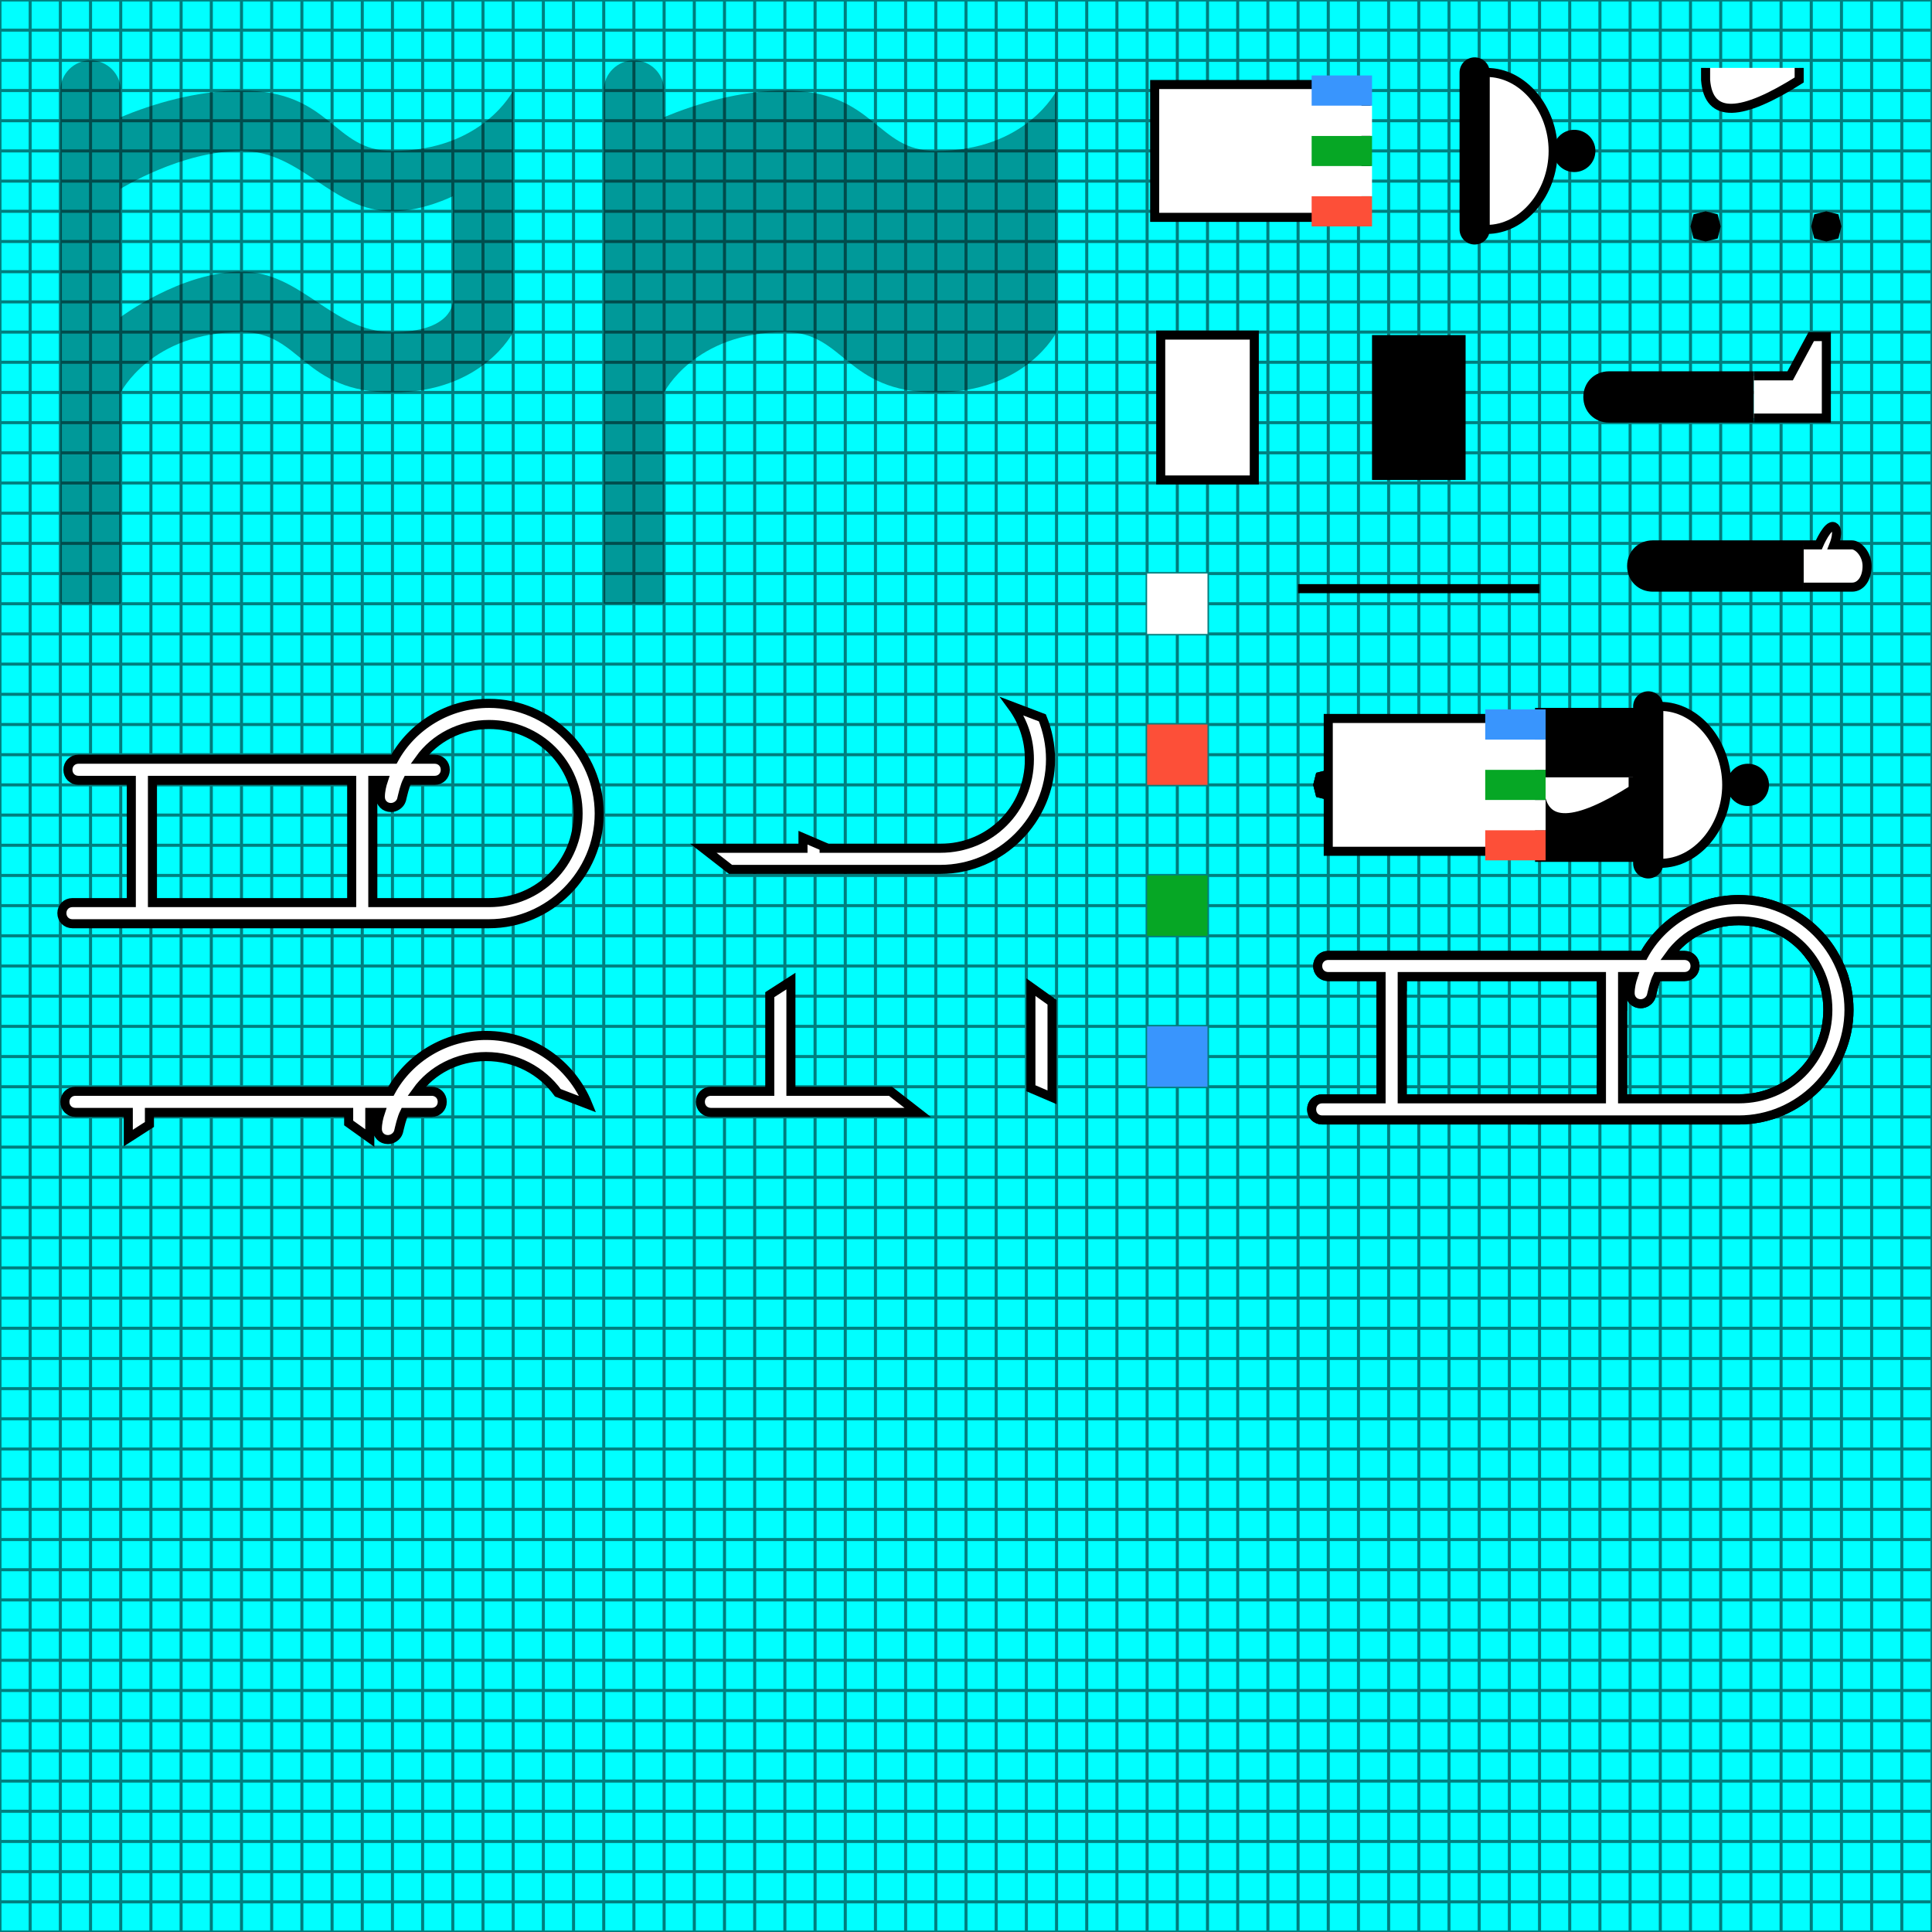
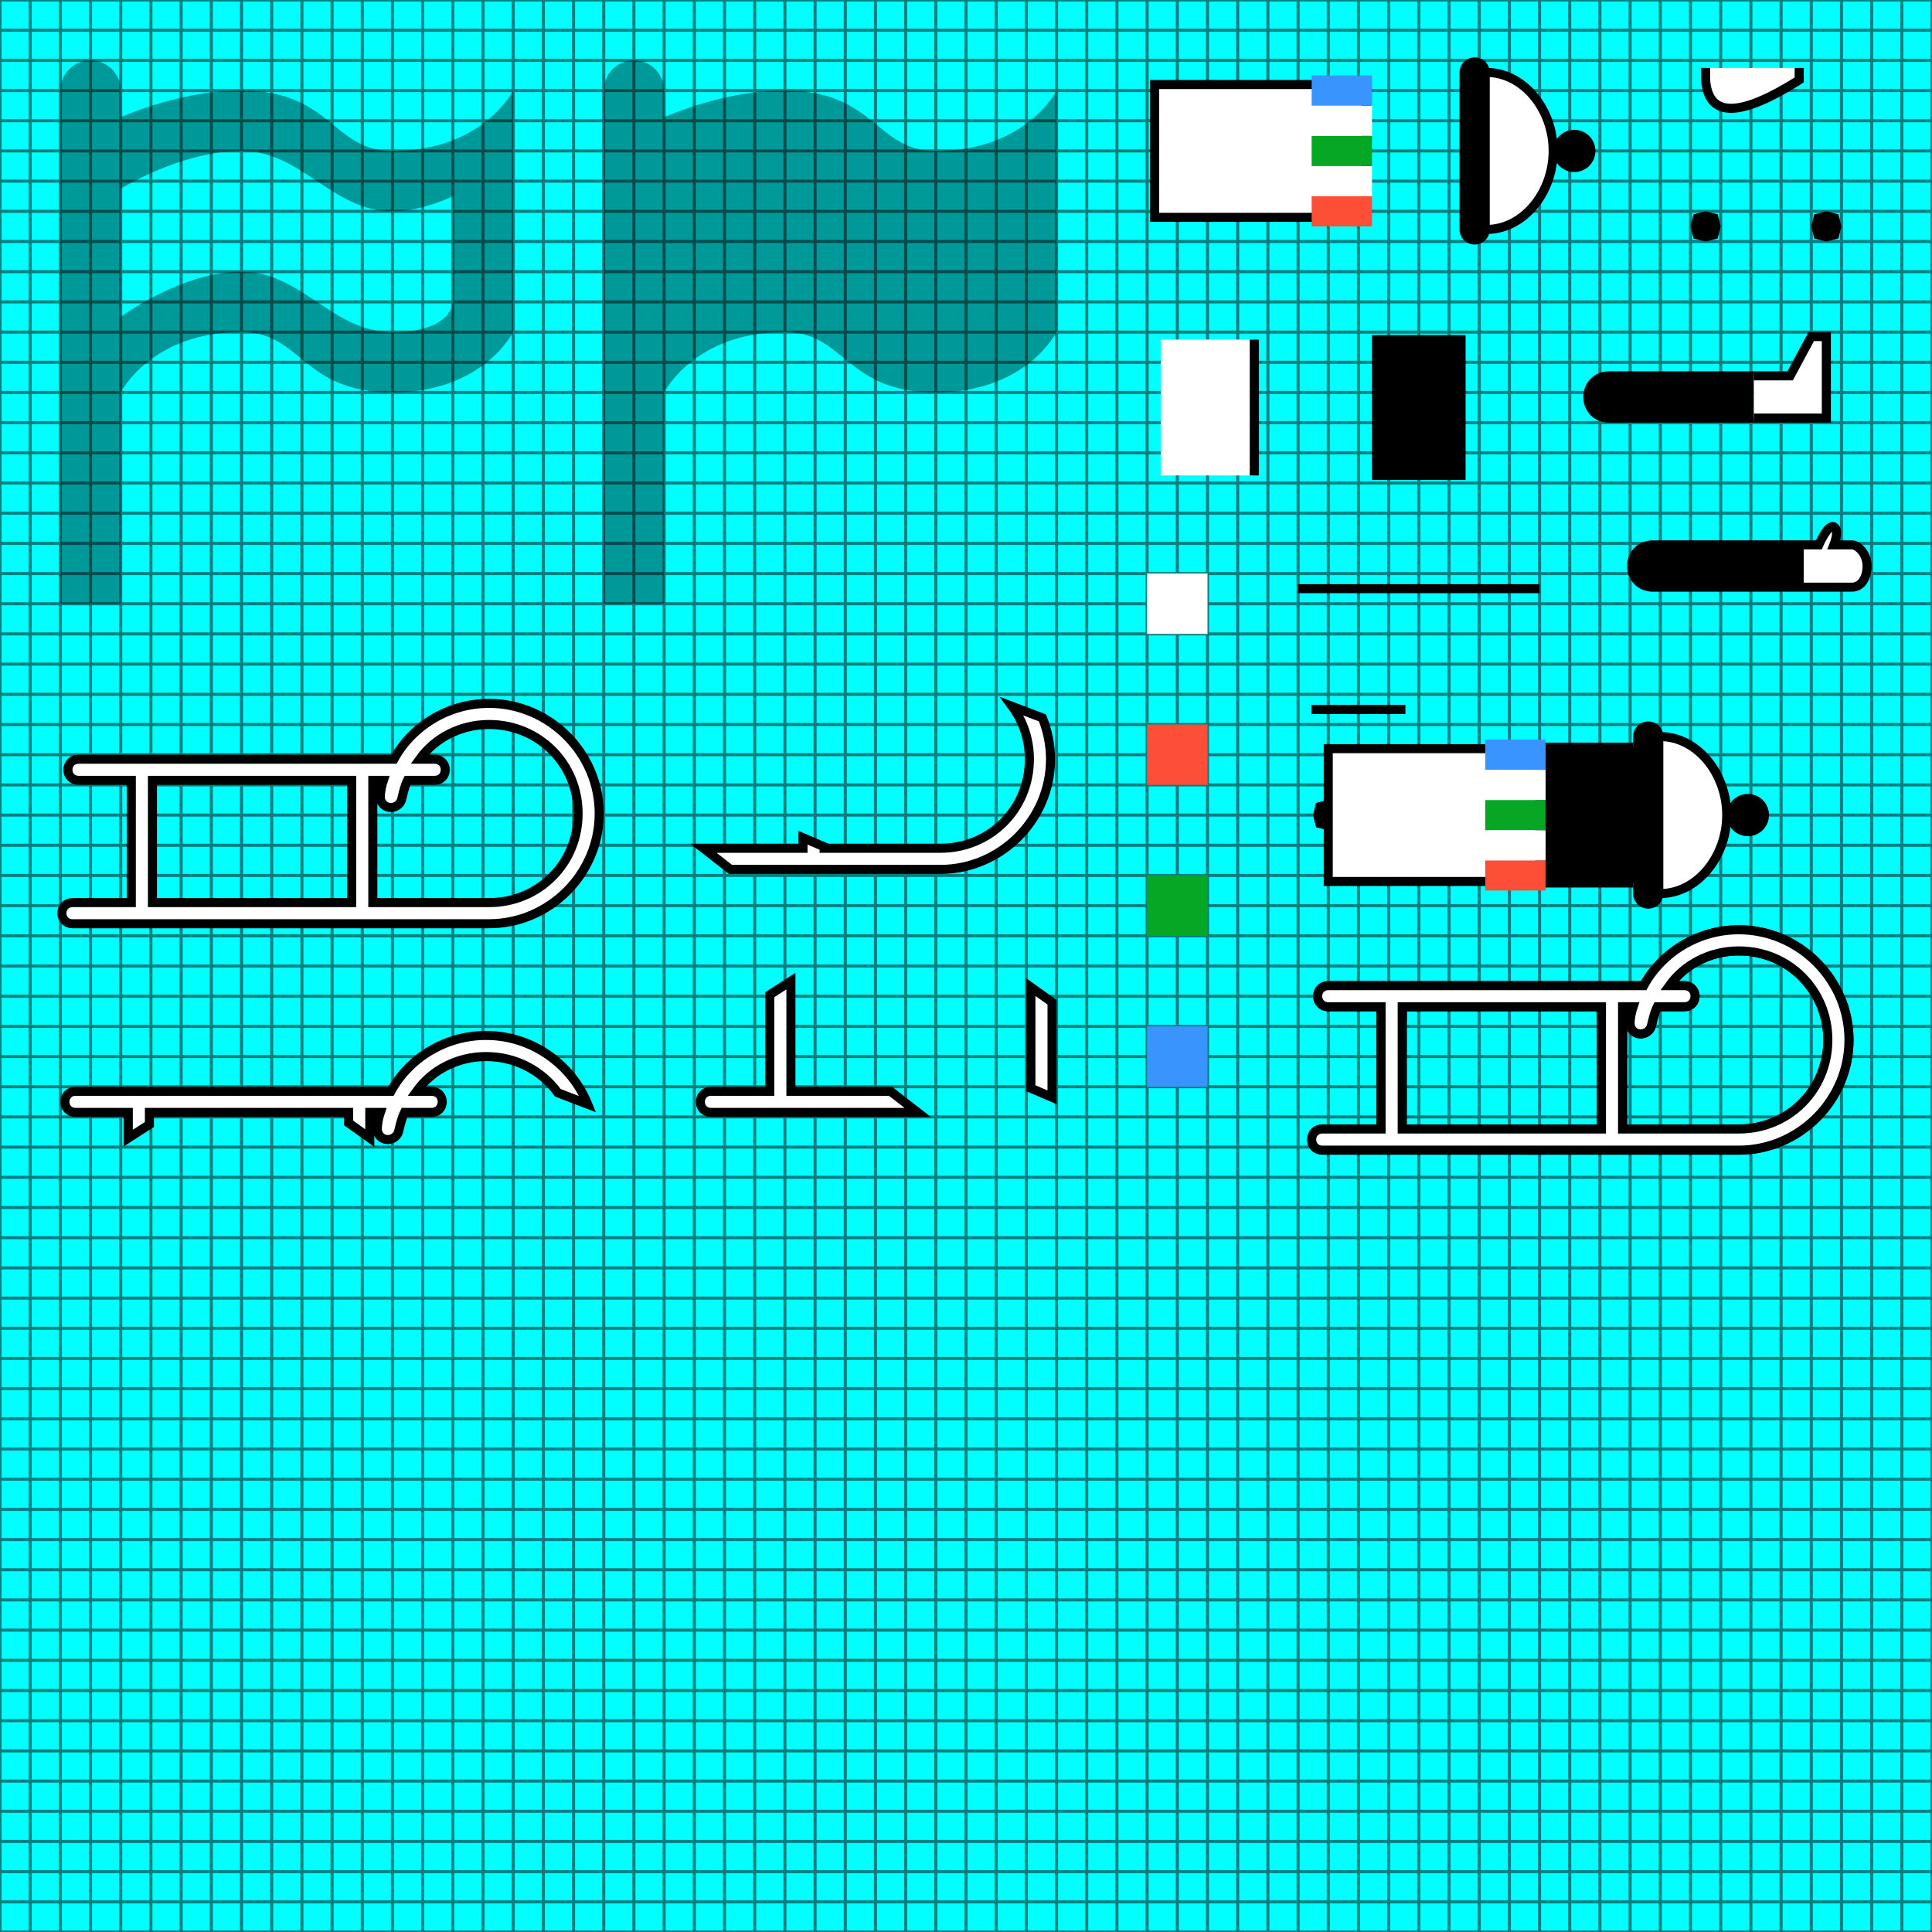
<svg xmlns="http://www.w3.org/2000/svg" xmlns:ns1="https://www.linerider.com" xmlns:xlink="http://www.w3.org/1999/xlink" width="64" height="64" viewBox="0 0 64 64" version="1.1">
  <style type="text/css">
    .lr-bbox {
      display: none;
      stroke-width: 0.2px;
      stroke: blue;
      fill: none;
    }
    .no-fill {
      fill: none;
    }
    .flag {
      fill: rgba(0,0,0,0.4);
    }
    .outline {
      stroke: black;
      stroke-width: 0.3;
    }
    .skin {
      fill: white;
    }
    .hair {
      fill: black;
    }
    .eye {
      fill: black;
    }
    .torso {
      fill: white;
    }
    .neck .odd {
      fill: white;
    }
    .scarf0 {
      fill: white;
    }
    .scarf1 {
      fill: #FD4F38;
    }
    .scarf3 {
      fill: #06A725;
    }
    .scarf5 {
      fill: #3995FD;
    }
    .hat .ball {
      fill: black;
    }
    .hat .top {
      fill: white;
    }
    .hat .bottom {
      stroke: black;
      stroke-width: 1;
      stroke-linecap: round;
    }
    .sled {
      fill: white;
    }
    .arm .sleeve {
      fill: black;
    }
    .arm .hand {
      fill: white;
    }
    .leg .pants {
      fill: black;
    }
    .leg .foot {
      fill: white;
    }
  </style>
  <g id="bg">
    <pattern id="grid" width="1" height="1" patternUnits="userSpaceOnUse">
      <rect width="1" height="1" fill="cyan" stroke="teal" stroke-width="0.1" />
    </pattern>
    <rect x="0" y="0" width="64" height="64" fill="url(#grid)" opacity="1">
      <animate id="ba" attributeName="opacity" from="0" to="1" begin="click" dur="0.1s" fill="freeze" />
    </rect>
    <g id="bbox" />
  </g>
  <g class="lr-entity" ns1:entity="flag">
    <defs>
      <path id="flag" class="flag" transform="translate(-6 -21)" d="M6,3A1,1 0 0,1 7,4V4.88C8.06,4.44 9.5,4 11,4C14,4 14,6 16,6C19,6 20,4 20,4V12C20,12 19,14 16,14C13,14 13,12 11,12C8,12 7,14 7,14V21H5V4A1,1 0 0,1 6,3Z" />
      <path id="start-flag" class="flag" transform="translate(-6 -21)" d="M6,3A1,1 0 0,1 7,4V4.88C8.06,4.44 9.5,4 11,4C14,4 14,6 16,6C19,6 20,4 20,4V12C20,12 19,14 16,14C13,14 13,12 11,12C8,12 7,14 7,14V21H5V4A1,1 0 0,1 6,3M7,7.25V11.5C7,11.5 9,10 11,10C13,10 14,12 16,12C18,12 18,11 18,11V7.5C18,7.5 17,8 16,8C14,8 13,6 11,6C9,6 7,7.25 7,7.25Z" />
    </defs>
    <g class="lr-sprite" ns1:anchor="START_FLAG">
      <use class="lr-anchor" x="3" y="20" xlink:href="#start-flag" />
    </g>
    <g class="lr-sprite" ns1:anchor="FLAG">
      <use class="lr-anchor" x="21" y="20" xlink:href="#flag" />
    </g>
  </g>
  <g class="lr-entity" ns1:entity="rider">
    <defs>
-       <rect id="head" class="outline skin" x="7" y="-2.4" width="3.1" height="4.8" />
+       <g id="head">
+         <rect class="skin" x="7" y="-2.25" width="3.1" height="4.5" />
+         <rect class="hair" x="9.95" y="-2.25" width="0.3" height="4.5" />
+       </g>
+       <rect id="face-outline" class="hair" x="7" y="-0.15" width="3.1" height="0.3" />
      <rect id="hair" y="-2.4" class="fill" width="3.1" height="4.8" />
      <polygon id="eye" points="0.4,-0.4 0,-0.5 -0.4,-0.4 -0.5,0 -0.4,0.4 0,0.5 0.4,0.4 0.5,0" />
      <path id="nose" class="outline skin" d="M 0 -0.25 v 0.4 c 0.1 1.3 1.2 1.2 3.1 0 v -0.4" />
      <g>
        <path id="sled-top" class="sled outline" d="M13.6-2.2c-1.35,0-2.55,0.75-3.15,1.85H0C-0.2-0.35-0.35-0.2-0.35,0S-0.2,0.35,0,0.35h1.75V1.2l0.7-0.45v-0.4h6.6V0.7l0.7,0.5V0.35h0.35C10.05,0.5,10,0.7,10,0.9c0,0.2,0.15,0.35,0.35,0.35c0.15,0,0.3-0.1,0.35-0.25c0.05-0.2,0.1-0.45,0.2-0.65h0.9c0.2,0,0.35-0.15,0.35-0.35S12-0.35,11.8-0.35h-0.5c0.5-0.7,1.35-1.15,2.3-1.15c0.99,0,1.85,0.47,2.38,1.2l0.99,0.38C16.43-1.25,15.12-2.2,13.6-2.2z" />
        <path id="sled-middle" class="sled outline" d="M9.75,1.2L9.05,0.7L9.05,4.05L9.75,4.35z" />
        <path id="sled-tail" class="sled outline" d="M2.45,4.4V0.75L1.75,1.2v3.2H-0.2c-0.2,0-0.35,0.15-0.35,0.35S-0.4,5.1-0.2,5.1h6.85l-0.9-0.7H2.45z" />
        <path id="sled-nose" class="sled outline" d="M15.98-0.3c0.36,0.49,0.57,1.09,0.57,1.75c0,1.65-1.3,2.95-2.95,2.95H9.75V4.35l-0.7-0.3V4.4h-3.3l0.9,0.7h6.95c2,0,3.65-1.65,3.65-3.65c0-0.48-0.1-0.95-0.27-1.37L15.98-0.3z" />
        <path id="sled" class="sled outline" d="M13.6-2.2c-1.35,0-2.55,0.75-3.15,1.85H0C-0.2-0.35-0.35-0.2-0.35,0S-0.2,0.35,0,0.35h1.75V4.4H-0.2c-0.2,0-0.35,0.15-0.35,0.35S-0.4,5.1-0.2,5.1h13.8c2,0,3.65-1.65,3.65-3.65S15.6-2.2,13.6-2.2zM9.05,4.4h-6.6V0.35h6.6V4.4z M13.6,4.4H9.75V0.35h0.35C10.05,0.5,10,0.7,10,0.9c0,0.2,0.15,0.35,0.35,0.35c0.15,0,0.3-0.1,0.35-0.25c0.05-0.2,0.1-0.45,0.2-0.65h0.9c0.2,0,0.35-0.15,0.35-0.35S12-0.35,11.8-0.35h-0.5c0.5-0.7,1.35-1.15,2.3-1.15c1.65,0,2.95,1.3,2.95,2.95C16.55,3.1,15.25,4.4,13.6,4.4z" />
      </g>
      <g id="arm" class="arm outline">
        <path class="sleeve" d="M5,0.7H0c-0.4,0-0.7-0.3-0.7-0.7S-0.4-0.7,0-0.7h5" />
        <path class="hand" d="M5-0.7h0.5c0,0,0.3-0.7,0.5-0.6c0.2,0.1,0,0.6,0,0.6s0.4,0,0.6,0c0.2,0,0.5,0.3,0.5,0.7c0,0.4-0.2,0.7-0.5,0.7c-0.5,0-1.6,0-1.6,0" />
      </g>
      <g id="leg" class="leg outline">
        <path class="pants" d="M4.8-0.7H0c-0.4,0-0.7,0.3-0.7,0.7S-0.4,0.7,0,0.7h4.8" />
        <path class="foot" d="M4.8,0.7h2.4l0-2.7L6.7-2L6-0.7H4.8" />
      </g>
      <g id="body">
        <rect class="torso outline" x="0" y="-2.2" width="7" height="4.4" />
        <g class="neck">
          <rect class="scarf1 even" stroke-width="0" x="5.2" y="1.5" width="2" height="1" />
          <rect class="scarf2 odd" stroke-width="0" x="5.2" y="0.5" width="2" height="1" />
          <rect class="scarf3 even" stroke-width="0" x="5.2" y="-0.5" width="2" height="1" />
          <rect class="scarf4 odd" stroke-width="0" x="5.2" y="-1.5" width="2" height="1" />
          <rect class="scarf5 even" stroke-width="0" x="5.2" y="-2.5" width="2" height="1" />
        </g>
        <g class="hat">
          <path class="top outline" d="M11-2.6h-0.4v5.2H11c1.2,0,2.2-1.2,2.2-2.6S12.2-2.6,11-2.6z" />
          <path class="bottom" d="M10.6-2.6 v5.2" />
          <circle class="ball" cx="13.9" cy="0" r="0.7" />
        </g>
      </g>
      <rect id="scarf0" class="scarf0" x="0" y="-1" width="2" height="2" />
      <rect id="scarf1" class="scarf1" x="0" y="-1" width="2" height="2" />
      <rect id="scarf3" class="scarf3" x="0" y="-1" width="2" height="2" />
      <rect id="scarf5" class="scarf5" x="0" y="-1" width="2" height="2" />
    </defs>
-     <g class="lr-sprite lr-stretch" ns1:anchor="SHOULDER" ns1:lookAt="SCARF_0" id="base-scarf">
+     <g class="lr-sprite" ns1:anchor="SHOULDER" ns1:lookAt="SCARF_0" id="base-scarf">
      <use class="lr-anchor" x="38" y="20" xlink:href="#scarf0" />
    </g>
    <g class="lr-sprite" ns1:copy="base-scarf" ns1:anchor="SCARF_0" ns1:lookAt="SCARF_1" />
-     <g class="lr-sprite lr-stretch" ns1:anchor="SCARF_1" ns1:lookAt="SCARF_2">
+     <g class="lr-sprite" ns1:anchor="SCARF_1" ns1:lookAt="SCARF_2">
      <use class="lr-anchor" x="38" y="25" xlink:href="#scarf1" />
    </g>
    <g class="lr-sprite" ns1:copy="base-scarf" ns1:anchor="SCARF_2" ns1:lookAt="SCARF_3" />
-     <g class="lr-sprite lr-stretch" ns1:anchor="SCARF_3" ns1:lookAt="SCARF_4">
+     <g class="lr-sprite" ns1:anchor="SCARF_3" ns1:lookAt="SCARF_4">
      <use class="lr-anchor" x="38" y="30" xlink:href="#scarf3" />
    </g>
    <g class="lr-sprite" ns1:copy="base-scarf" ns1:anchor="SCARF_4" ns1:lookAt="SCARF_5" />
-     <g class="lr-sprite lr-stretch" ns1:anchor="SCARF_5" ns1:lookAt="SCARF_6">
+     <g class="lr-sprite" ns1:anchor="SCARF_5" ns1:lookAt="SCARF_6">
      <use class="lr-anchor" x="38" y="35" xlink:href="#scarf5" />
    </g>
    <g class="lr-sprite" ns1:anchor="PEG" ns1:lookAt="STRING" ns1:bbox="0.15 0.15 0.2 0.25">
      <use class="lr-anchor" x="2.5" y="36.5" xlink:href="#sled-top-base" />
      <defs>
        <use id="sled-top-base" xlink:href="#sled-top">
          <animate repeatCount="indefinite" begin="ba.end" dur="2s" ns1:param="broken" attributeName="opacity" values="0; 1; 1" keyTimes="0; 0.01; 1" />
        </use>
      </defs>
    </g>
    <g class="lr-sprite" ns1:anchor="PEG" ns1:lookAt="STRING" ns1:bbox="0.3 0.15 0.25 0.15">
      <use class="lr-anchor" x="25.1" y="32" xlink:href="#sled-middle-base" />
      <defs>
        <use id="sled-middle-base" xlink:href="#sled-middle">
          <animateTransform attributeName="transform" additive="sum" repeatCount="indefinite" begin="ba.end" dur="2s" ns1:param="broken" type="rotate" values="0 9.5 0.7; 0 9.5 0.7; 75 9.5 0.7" keyTimes="0; 0.02; 1" />
          <animate repeatCount="indefinite" begin="ba.end" dur="2s" ns1:param="broken" attributeName="opacity" values="0; 1; 1" keyTimes="0; 0.01; 1" />
        </use>
      </defs>
    </g>
    <g class="lr-sprite" ns1:anchor="PEG" ns1:lookAt="STRING" ns1:bbox="0.3 0.15 0.15 0.45">
      <use class="lr-anchor" x="23.75" y="31.75" xlink:href="#sled-tail-base" />
      <defs>
        <use id="sled-tail-base" xlink:href="#sled-tail">
          <animateTransform attributeName="transform" additive="sum" repeatCount="indefinite" begin="ba.end" dur="2s" ns1:param="broken" type="rotate" values="0 -1 3; 0 -1 3; -20 -1 3" keyTimes="0; 0.02; 1" />
          <animate repeatCount="indefinite" begin="ba.end" dur="2s" ns1:param="broken" attributeName="opacity" values="0; 1; 1" keyTimes="0; 0.01; 1" />
        </use>
      </defs>
    </g>
    <g class="lr-sprite" ns1:anchor="PEG" ns1:lookAt="STRING" ns1:bbox="0.35 0.45 0.15 0.15">
      <use class="lr-anchor" x="17.55" y="23.7" xlink:href="#sled-nose-base" />
      <defs>
        <use id="sled-nose-base" xlink:href="#sled-nose">
          <animateTransform attributeName="transform" additive="sum" repeatCount="indefinite" begin="ba.end" dur="2s" ns1:param="broken" type="rotate" values="0 16 0; 0 16 0; 17 16 0" keyTimes="0; 0.02; 1" />
          <animate repeatCount="indefinite" begin="ba.end" dur="2s" ns1:param="broken" attributeName="opacity" values="0; 1; 1" keyTimes="0; 0.01; 1" />
        </use>
      </defs>
    </g>
    <g class="lr-sprite" ns1:anchor="PEG" ns1:lookAt="STRING" ns1:bbox="0.15 0.15 0.15 0.15" ns1:cam="sled">
      <use class="lr-anchor" x="2.6" y="25.5" xlink:href="#sled-base" />
      <defs>
        <use id="sled-base" xlink:href="#sled">
          <animate repeatCount="indefinite" begin="ba.end" dur="2s" ns1:param="broken" attributeName="opacity" values="1; 1; 0; 0" keyTimes="0; 0.01; 0.02; 1" />
        </use>
      </defs>
    </g>
    <g class="lr-sprite lr-stretch" ns1:anchor="LHAND" ns1:lookAt="STRING" id="base-string" ns1:bbox="0.15 0 0.15 -0.001">
      <use class="lr-anchor" x="43" y="19.5" xlink:href="#string" />
      <defs>
        <line id="string" x1="0" y1="0" x2="8" y2="0" stroke-width="0.3" stroke="black">
          <animateTransform attributeName="transform" additive="sum" repeatCount="indefinite" begin="ba.end" dur="2s" ns1:param="crashed" type="translate" values="0 0; 8 0" keyTimes="0; 1" />
          <animateTransform attributeName="transform" additive="sum" repeatCount="indefinite" begin="ba.end" dur="2s" ns1:param="crashed" type="scale" values="1 1; 0 1" keyTimes="0; 1" />
        </line>
      </defs>
    </g>
    <g class="lr-sprite" ns1:anchor="SHOULDER" ns1:lookAt="LHAND" id="base-arm" ns1:bbox="0.15 0.15 0.15 0.15" ns1:cam="rider">
      <use class="lr-anchor" x="54.75" y="18.75" xlink:href="#arm" />
    </g>
    <g class="lr-sprite" ns1:anchor="BUTT" ns1:lookAt="LFOOT" id="base-leg" ns1:bbox="0.15 0.15 0.15 0.15" ns1:cam="rider">
      <use class="lr-anchor" x="53.3" y="13.15" xlink:href="#leg" />
    </g>
    <g class="lr-sprite" ns1:copy="base-leg" ns1:anchor="BUTT" ns1:lookAt="RFOOT" ns1:cam="rider" />
-     <g class="lr-sprite" ns1:anchor="BUTT" ns1:lookAt="SHOULDER" ns1:bbox="0.15 0.15 0.15 0.15">
+     <g class="lr-sprite" ns1:anchor="BUTT" ns1:lookAt="SHOULDER">
      <use class="lr-anchor" x="31.45" y="13.5" xlink:href="#head" />
    </g>
    <g class="lr-sprite" ns1:anchor="BUTT" ns1:lookAt="SHOULDER">
-       <use class="lr-anchor" x="38.45" y="13.5" xlink:href="#hair-base" />
-       <defs>
-         <use id="hair-base" xlink:href="#hair" transform="translate(7 0)">
-           <animateTransform attributeName="transform" additive="sum" repeatCount="indefinite" begin="ba.end" dur="8s" ns1:param="rotation" type="translate" values="0 0; 0 -2.4; 0 2.4; 0 0" keyTimes="0; 0.45; 0.55; 1" />
-           <animateTransform attributeName="transform" additive="sum" repeatCount="indefinite" begin="ba.end" dur="8s" ns1:param="rotation" type="scale" values="1 1; 1 0; 1 0; 1 1" keyTimes="0; 0.45; 0.55; 1" />
+       <use class="lr-anchor" x="36.45" y="23.5" xlink:href="#left-face-outline" />
+       <defs>
+         <use id="left-face-outline" xlink:href="#face-outline">
+           <animateTransform attributeName="transform" additive="sum" repeatCount="indefinite" begin="ba.end" dur="8s" ns1:param="rotation" type="translate" values="0 -2.4; 0 -2.4; 0 -2.25; 0 -2.25; 0 -2.4" keyTimes="0; 0.5; 0.55; 0.95; 1" />
+           <animateTransform attributeName="transform" additive="sum" repeatCount="indefinite" begin="ba.end" dur="8s" ns1:param="rotation" type="scale" values="1 1; 1 1; 1 0; 1 0; 1 1" keyTimes="0; 0.5; 0.55; 0.95; 1" />
+         </use>
+       </defs>
+     </g>
+     <g class="lr-sprite" ns1:anchor="BUTT" ns1:lookAt="SHOULDER">
+       <use class="lr-anchor" x="36.45" y="23.5" xlink:href="#right-face-outline" />
+       <defs>
+         <use id="right-face-outline" xlink:href="#face-outline">
+           <animateTransform attributeName="transform" additive="sum" repeatCount="indefinite" begin="ba.end" dur="8s" ns1:param="rotation" type="translate" values="0 2.4; 0 2.25; 0 2.25; 0 2.4; 0 2.4" keyTimes="0; 0.05; 0.45; 0.5; 1" />
+           <animateTransform attributeName="transform" additive="sum" repeatCount="indefinite" begin="ba.end" dur="8s" ns1:param="rotation" type="scale" values="1 1; 1 0; 1 0; 1 1; 1 1" keyTimes="0; 0.05; 0.45; 0.5; 1" />
        </use>
      </defs>
    </g>
    <g class="lr-sprite" ns1:anchor="BUTT" ns1:lookAt="SHOULDER" ns1:bbox="0 0.15 0 0.15">
      <use class="lr-anchor" x="49.5" y="2.5" xlink:href="#nose-base" />
      <defs>
        <use id="nose-base" xlink:href="#nose" transform="translate(7 0)">
          <animateTransform attributeName="transform" additive="sum" repeatCount="indefinite" begin="ba.end" dur="8s" ns1:param="rotation" type="translate" values="0 2.25; 0 2.25; 0 -2.25; 0 -2.25" keyTimes="0; 0.5; 0.5; 1" />
          <animateTransform attributeName="transform" additive="sum" repeatCount="indefinite" begin="ba.end" dur="8s" ns1:param="rotation" type="scale" values="1 0; 1 1; 1 0; 1 0; 1 -1; 1 0" keyTimes="0; 0.25; 0.5; 0.5; 0.75; 1" />
        </use>
      </defs>
    </g>
    <g class="lr-sprite" ns1:anchor="BUTT" ns1:lookAt="SHOULDER">
      <use class="lr-anchor" x="56.5" y="7.5" xlink:href="#left-eye" />
      <defs>
        <use id="left-eye" xlink:href="#eye">
          <animateTransform attributeName="transform" additive="sum" repeatCount="indefinite" begin="ba.end" dur="8s" ns1:param="rotation" type="translate" values="8.5 4; 8.5 -6.4" keyTimes="0; 1" />
          <animateTransform attributeName="transform" additive="sum" repeatCount="indefinite" begin="ba.end" dur="8s" ns1:param="rotation" type="translate" values="0 -0.5; 0 -0.5; 0 0.5; 0 0.5" keyTimes="0; 0.5; 0.5; 1" />
          <animateTransform attributeName="transform" additive="sum" repeatCount="indefinite" begin="ba.end" dur="8s" ns1:param="rotation" type="scale" values="1 0; 1 0; 1 1; 1 1; 1 0; 1 0" keyTimes="0; 0.09; 0.16; 0.56; 0.73; 1" />
          <animateTransform attributeName="transform" additive="sum" repeatCount="indefinite" begin="ba.end" dur="8s" ns1:param="rotation" type="translate" values="0 0.5; 0 0.5; 0 -0.5; 0 -0.5" keyTimes="0; 0.5; 0.5; 1" />
          <animateTransform attributeName="transform" additive="sum" repeatCount="indefinite" begin="ba.end" dur="1s" ns1:param="blinking" type="scale" values="1 1; 0.5 1.3" keyTimes="0; 1" />
        </use>
      </defs>
    </g>
    <g class="lr-sprite" ns1:anchor="BUTT" ns1:lookAt="SHOULDER">
      <use class="lr-anchor" x="60.5" y="7.5" xlink:href="#right-eye" />
      <defs>
        <use id="right-eye" xlink:href="#eye">
          <animateTransform attributeName="transform" additive="sum" repeatCount="indefinite" begin="ba.end" dur="8s" ns1:param="rotation" type="translate" values="8.5 6.4; 8.5 -4" keyTimes="0; 1" />
          <animateTransform attributeName="transform" additive="sum" repeatCount="indefinite" begin="ba.end" dur="8s" ns1:param="rotation" type="translate" values="0 -0.5; 0 -0.5; 0 0.5; 0 0.5" keyTimes="0; 0.5; 0.5; 1" />
          <animateTransform attributeName="transform" additive="sum" repeatCount="indefinite" begin="ba.end" dur="8s" ns1:param="rotation" type="scale" values="1 0; 1 0; 1 1; 1 1; 1 0; 1 0" keyTimes="0; 0.27; 0.44; 0.84; 0.91; 1" />
          <animateTransform attributeName="transform" additive="sum" repeatCount="indefinite" begin="ba.end" dur="8s" ns1:param="rotation" type="translate" values="0 0.5; 0 0.5; 0 -0.5; 0 -0.5" keyTimes="0; 0.5; 0.5; 1" />
          <animateTransform attributeName="transform" additive="sum" repeatCount="indefinite" begin="ba.end" dur="1s" ns1:param="blinking" type="scale" values="1 1; 0.5 1.3" keyTimes="0; 1" />
        </use>
      </defs>
    </g>
+     <g class="lr-sprite" ns1:anchor="BUTT" ns1:lookAt="SHOULDER">
+       <use class="lr-anchor" x="38.45" y="13.5" xlink:href="#hair-base" />
+       <defs>
+         <use id="hair-base" xlink:href="#hair" transform="translate(7 0)">
+           <animateTransform attributeName="transform" additive="sum" repeatCount="indefinite" begin="ba.end" dur="8s" ns1:param="rotation" type="translate" values="0 0; 0 -2.4; 0 2.4; 0 0" keyTimes="0; 0.45; 0.55; 1" />
+           <animateTransform attributeName="transform" additive="sum" repeatCount="indefinite" begin="ba.end" dur="8s" ns1:param="rotation" type="scale" values="1 1; 1 0; 1 0; 1 1" keyTimes="0; 0.45; 0.55; 1" />
+         </use>
+       </defs>
+     </g>
    <g class="lr-sprite" ns1:anchor="BUTT" ns1:lookAt="SHOULDER" ns1:bbox="0.5 0.15 0.5 0" ns1:cam="rider">
      <use class="lr-anchor" x="38.25" y="5" xlink:href="#body" />
    </g>
    <g class="lr-sprite" ns1:copy="base-string" ns1:anchor="RHAND" ns1:lookAt="STRING" />
    <g class="lr-sprite" ns1:copy="base-arm" ns1:anchor="SHOULDER" ns1:lookAt="RHAND" />
  </g>
  <g id="anim-preview">
    <animate id="ba" attributeName="opacity" from="0" to="1" begin="ba.end" dur="0.1s" fill="freeze" />
-     <g transform="translate(44 32)">
+     <g transform="translate(44 33)">
      <use xlink:href="#sled-top-base" />
      <use xlink:href="#sled-middle-base" />
      <use xlink:href="#sled-tail-base" />
      <use xlink:href="#sled-nose-base" />
      <use xlink:href="#sled-base" />
    </g>
-     <g transform="translate(44 26)">
+     <g transform="translate(44 27)">
      <use xlink:href="#head" />
-       <use xlink:href="#hair-base" />
+       <use xlink:href="#left-face-outline" />
+       <use xlink:href="#right-face-outline" />
      <use xlink:href="#nose-base" />
      <use xlink:href="#left-eye" />
      <use xlink:href="#right-eye" />
+       <use xlink:href="#hair-base" />
      <use xlink:href="#body" />
    </g>
  </g>
</svg>
